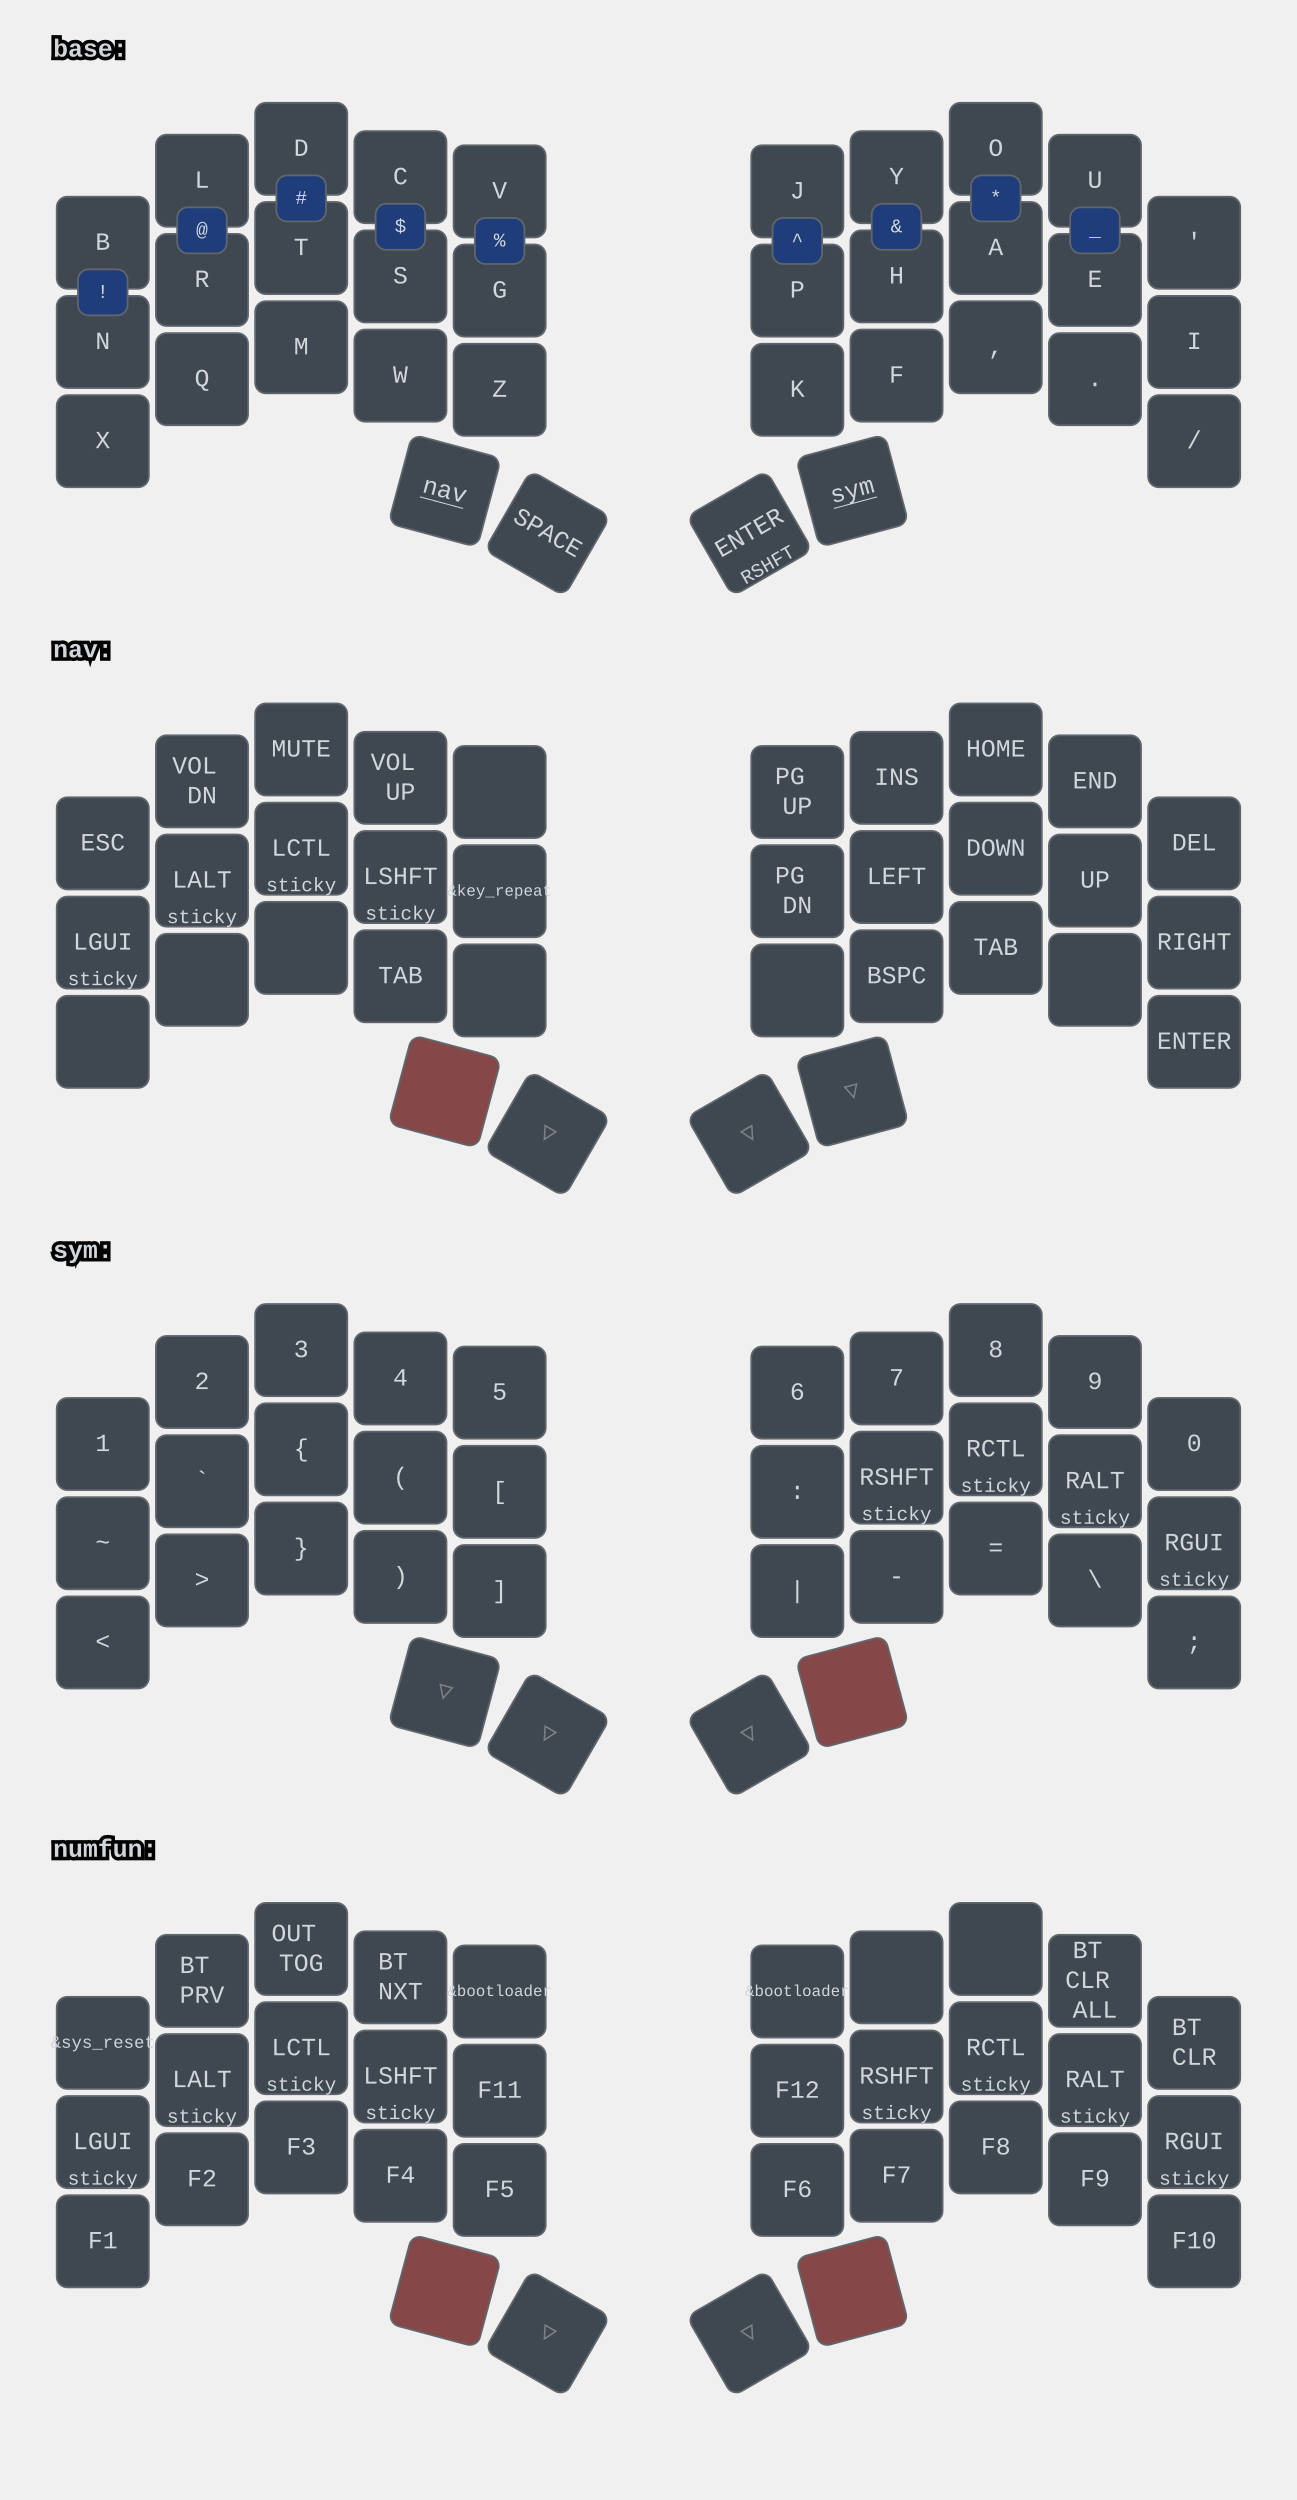
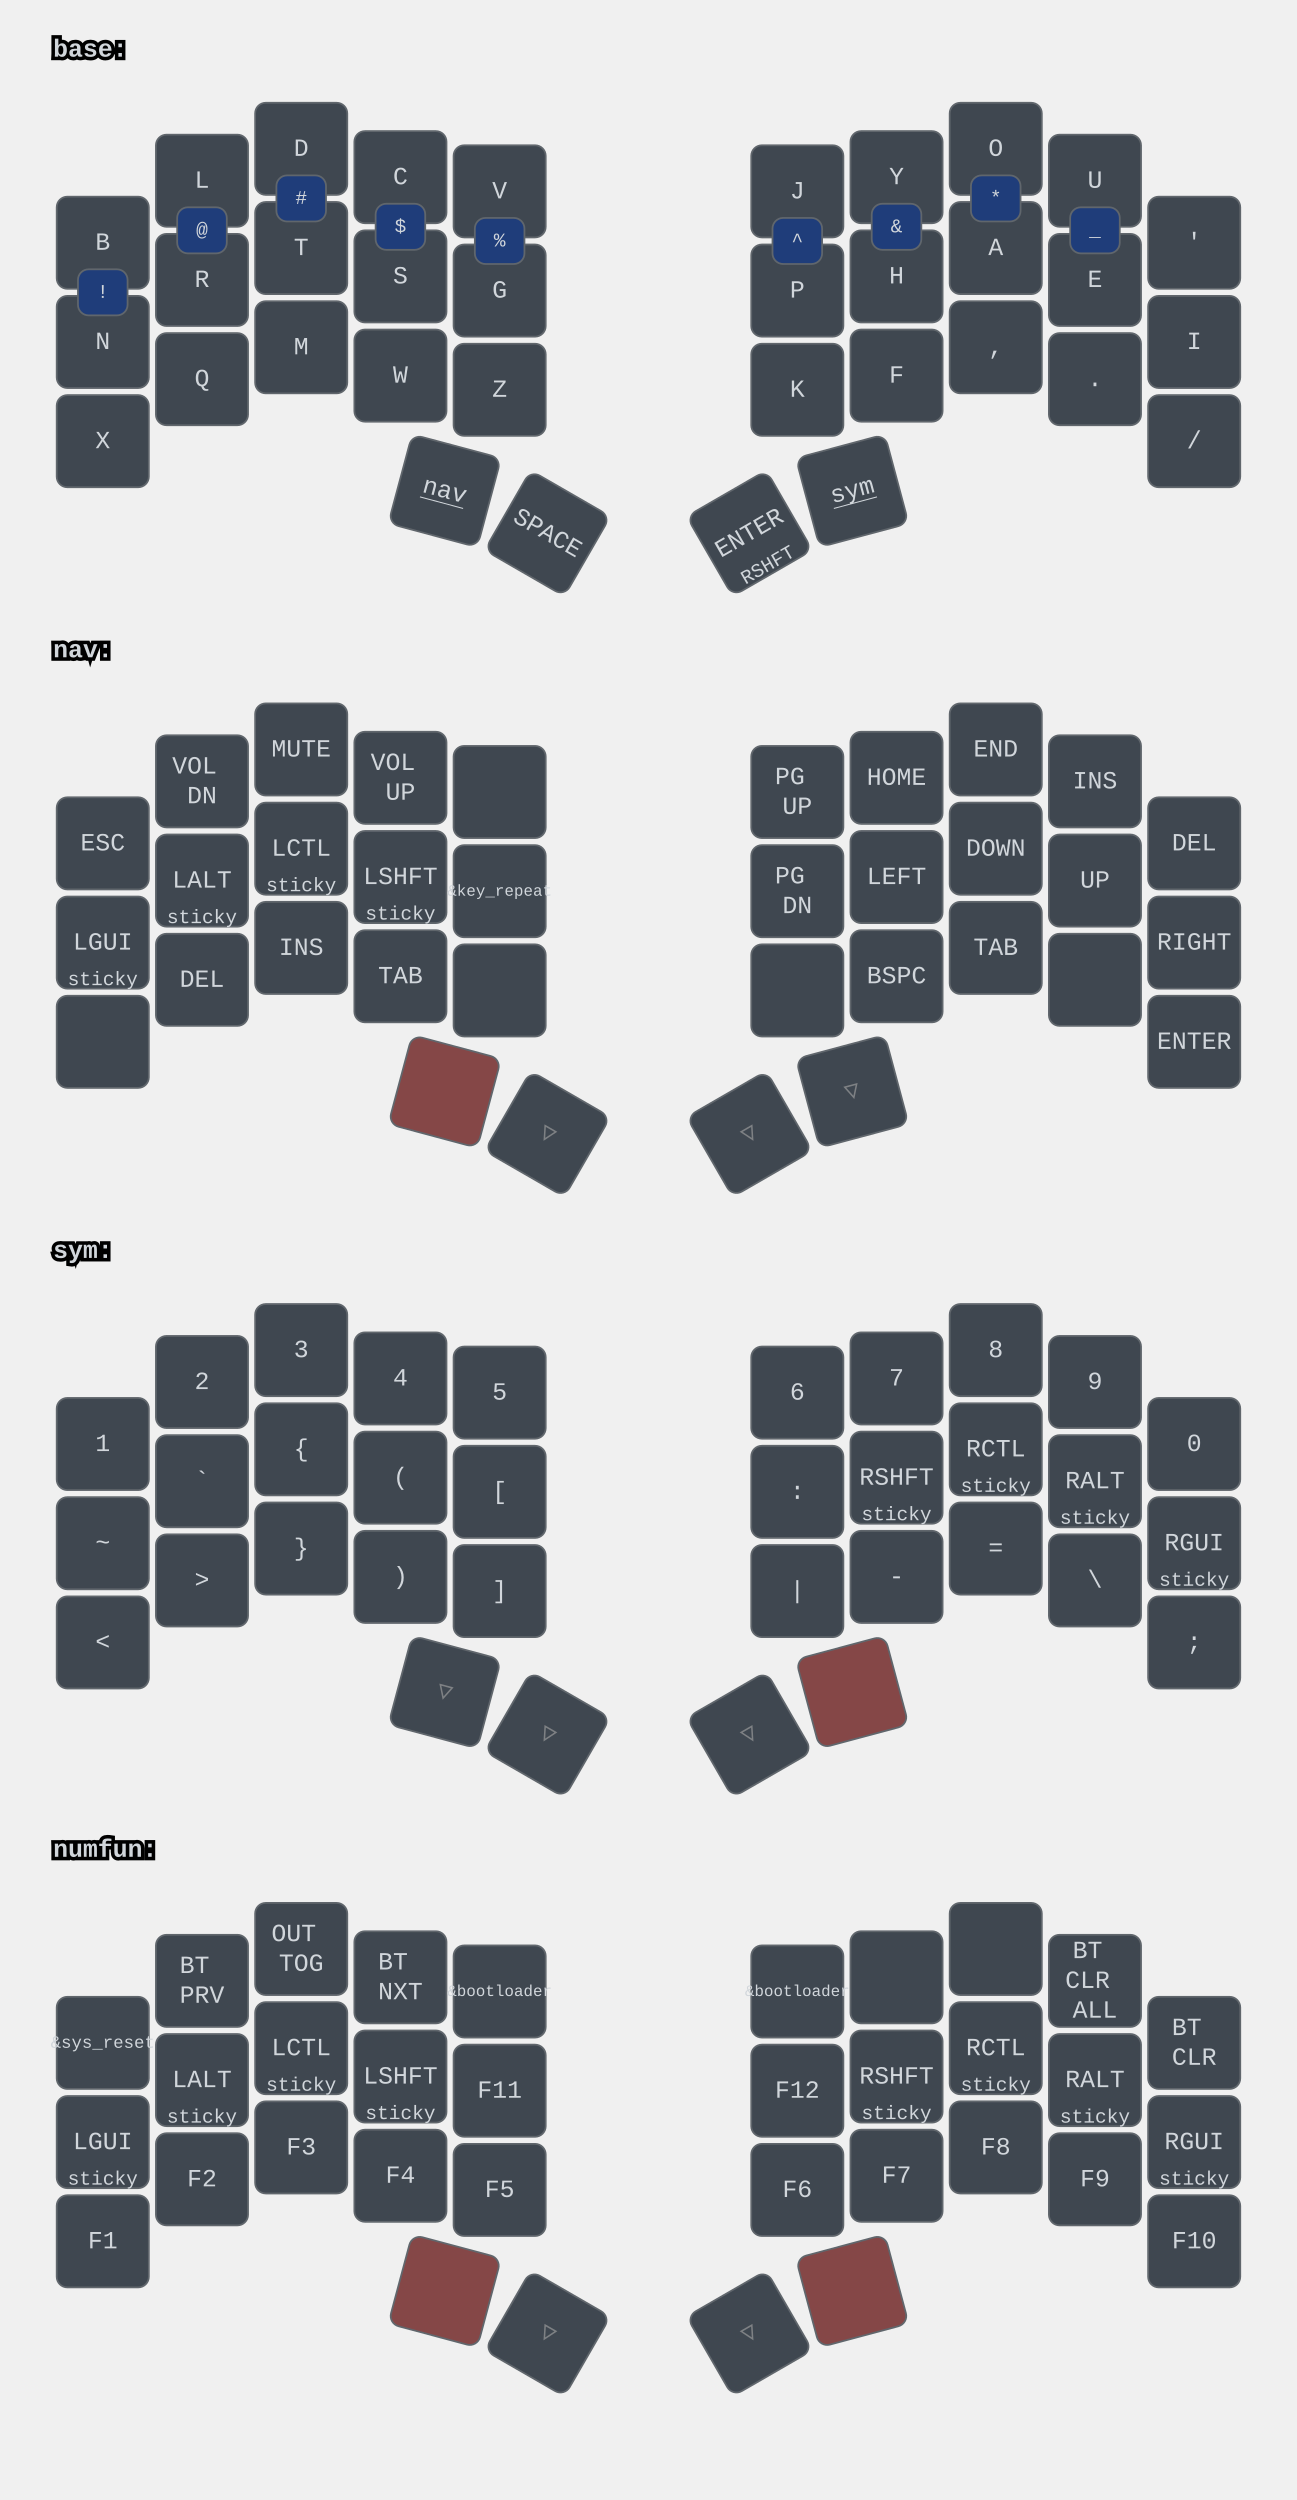
<svg xmlns="http://www.w3.org/2000/svg" width="732" height="1411" viewBox="0 0 732 1411" class="keymap">
  <style>/* inherit to force styles through use tags */
svg path {
    fill: inherit;
}

/* font and background color specifications */
svg.keymap {
    font-family: SFMono-Regular,Consolas,Liberation Mono,Menlo,monospace;
    font-size: 14px;
    font-kerning: normal;
    text-rendering: optimizeLegibility;
    fill: #24292e;
}

/* default key styling */
rect.key {
    fill: #f6f8fa;
}

rect.key, rect.combo {
    stroke: #c9cccf;
    stroke-width: 1;
}

/* default key side styling, only used is draw_key_sides is set */
rect.side {
    filter: brightness(90%);
}

/* color accent for combo boxes */
rect.combo, rect.combo-separate {
    fill: #cdf;
}

/* color accent for held keys */
rect.held, rect.combo.held {
    fill: #fdd;
}

/* color accent for ghost (optional) keys */
rect.ghost, rect.combo.ghost {
    stroke-dasharray: 4, 4;
    stroke-width: 2;
}

text {
    text-anchor: middle;
    dominant-baseline: middle;
}

/* styling for layer labels */
text.label {
    font-weight: bold;
    text-anchor: start;
    stroke: white;
    stroke-width: 4;
    paint-order: stroke;
}

/* styling for optional footer */
text.footer {
    text-anchor: end;
    dominant-baseline: auto;
    stroke: white;
    stroke-width: 4;
    paint-order: stroke;
}

/* styling for combo tap, and key non-tap label text */
text.combo, text.hold, text.shifted, text.left, text.right, text.tl, text.tr, text.bl, text.br {
    font-size: 11px;
}

text.hold, text.bl, text.br {
    text-anchor: middle;
    dominant-baseline: auto;
}

text.shifted, text.tl, text.tr {
    text-anchor: middle;
    dominant-baseline: hanging;
}

text.left, text.tl, text.bl {
    text-anchor: start;
}

text.right, text.tr, text.br {
    text-anchor: end;
}

text.layer-activator {
    text-decoration: underline;
}

/* styling for hold/shifted label text in combo box */
text.combo.hold, text.combo.shifted, text.combo.left, text.combo.right {
    font-size: 8px;
}

/* lighter symbol for transparent keys */
text.trans {
    fill: #7b7e81;
}

/* styling for combo dendrons */
path.combo {
    stroke-width: 1;
    stroke: gray;
    fill: none;
}

/* Start Tabler Icons Cleanup */
/* cannot use height/width with glyphs */
.icon-tabler &gt; path {
    fill: inherit;
    stroke: inherit;
    stroke-width: 2;
}
/* hide tabler's default box */
.icon-tabler &gt; path[stroke="none"][fill="none"] {
    visibility: hidden;
}
/* End Tabler Icons Cleanup */

svg.keymap { fill: #d1d6db; }
rect.key { fill: #3f4750; }
rect.key, rect.combo { stroke: #60666c; }
rect.combo, rect.combo-separate { fill: #1f3d7a; }
rect.held, rect.combo.held { fill: #854747; }
text.label, text.footer { stroke: black; }
text.trans { fill: #7e8184; }
path.combo { stroke: #7f7f7f; }
</style>
  <g transform="translate(30, 0)" class="layer-base">
    <text x="0" y="28" class="label" id="base">base:</text>
    <g transform="translate(0, 56)">
      <g transform="translate(28, 81)" class="key keypos-0">
        <rect rx="6" ry="6" x="-26" y="-26" width="52" height="52" class="key" />
        <text x="0" y="0" class="key tap">B</text>
      </g>
      <g transform="translate(84, 46)" class="key keypos-1">
        <rect rx="6" ry="6" x="-26" y="-26" width="52" height="52" class="key" />
        <text x="0" y="0" class="key tap">L</text>
      </g>
      <g transform="translate(140, 28)" class="key keypos-2">
        <rect rx="6" ry="6" x="-26" y="-26" width="52" height="52" class="key" />
        <text x="0" y="0" class="key tap">D</text>
      </g>
      <g transform="translate(196, 44)" class="key keypos-3">
        <rect rx="6" ry="6" x="-26" y="-26" width="52" height="52" class="key" />
        <text x="0" y="0" class="key tap">C</text>
      </g>
      <g transform="translate(252, 52)" class="key keypos-4">
        <rect rx="6" ry="6" x="-26" y="-26" width="52" height="52" class="key" />
        <text x="0" y="0" class="key tap">V</text>
      </g>
      <g transform="translate(420, 52)" class="key keypos-5">
        <rect rx="6" ry="6" x="-26" y="-26" width="52" height="52" class="key" />
        <text x="0" y="0" class="key tap">J</text>
      </g>
      <g transform="translate(476, 44)" class="key keypos-6">
        <rect rx="6" ry="6" x="-26" y="-26" width="52" height="52" class="key" />
        <text x="0" y="0" class="key tap">Y</text>
      </g>
      <g transform="translate(532, 28)" class="key keypos-7">
        <rect rx="6" ry="6" x="-26" y="-26" width="52" height="52" class="key" />
        <text x="0" y="0" class="key tap">O</text>
      </g>
      <g transform="translate(588, 46)" class="key keypos-8">
        <rect rx="6" ry="6" x="-26" y="-26" width="52" height="52" class="key" />
        <text x="0" y="0" class="key tap">U</text>
      </g>
      <g transform="translate(644, 81)" class="key keypos-9">
        <rect rx="6" ry="6" x="-26" y="-26" width="52" height="52" class="key" />
        <text x="0" y="0" class="key tap">'</text>
      </g>
      <g transform="translate(28, 137)" class="key keypos-10">
        <rect rx="6" ry="6" x="-26" y="-26" width="52" height="52" class="key" />
        <text x="0" y="0" class="key tap">N</text>
      </g>
      <g transform="translate(84, 102)" class="key keypos-11">
        <rect rx="6" ry="6" x="-26" y="-26" width="52" height="52" class="key" />
        <text x="0" y="0" class="key tap">R</text>
      </g>
      <g transform="translate(140, 84)" class="key keypos-12">
        <rect rx="6" ry="6" x="-26" y="-26" width="52" height="52" class="key" />
        <text x="0" y="0" class="key tap">T</text>
      </g>
      <g transform="translate(196, 100)" class="key keypos-13">
        <rect rx="6" ry="6" x="-26" y="-26" width="52" height="52" class="key" />
        <text x="0" y="0" class="key tap">S</text>
      </g>
      <g transform="translate(252, 108)" class="key keypos-14">
        <rect rx="6" ry="6" x="-26" y="-26" width="52" height="52" class="key" />
        <text x="0" y="0" class="key tap">G</text>
      </g>
      <g transform="translate(420, 108)" class="key keypos-15">
        <rect rx="6" ry="6" x="-26" y="-26" width="52" height="52" class="key" />
        <text x="0" y="0" class="key tap">P</text>
      </g>
      <g transform="translate(476, 100)" class="key keypos-16">
        <rect rx="6" ry="6" x="-26" y="-26" width="52" height="52" class="key" />
        <text x="0" y="0" class="key tap">H</text>
      </g>
      <g transform="translate(532, 84)" class="key keypos-17">
        <rect rx="6" ry="6" x="-26" y="-26" width="52" height="52" class="key" />
        <text x="0" y="0" class="key tap">A</text>
      </g>
      <g transform="translate(588, 102)" class="key keypos-18">
        <rect rx="6" ry="6" x="-26" y="-26" width="52" height="52" class="key" />
        <text x="0" y="0" class="key tap">E</text>
      </g>
      <g transform="translate(644, 137)" class="key keypos-19">
        <rect rx="6" ry="6" x="-26" y="-26" width="52" height="52" class="key" />
        <text x="0" y="0" class="key tap">I</text>
      </g>
      <g transform="translate(28, 193)" class="key keypos-20">
        <rect rx="6" ry="6" x="-26" y="-26" width="52" height="52" class="key" />
        <text x="0" y="0" class="key tap">X</text>
      </g>
      <g transform="translate(84, 158)" class="key keypos-21">
        <rect rx="6" ry="6" x="-26" y="-26" width="52" height="52" class="key" />
        <text x="0" y="0" class="key tap">Q</text>
      </g>
      <g transform="translate(140, 140)" class="key keypos-22">
        <rect rx="6" ry="6" x="-26" y="-26" width="52" height="52" class="key" />
        <text x="0" y="0" class="key tap">M</text>
      </g>
      <g transform="translate(196, 156)" class="key keypos-23">
        <rect rx="6" ry="6" x="-26" y="-26" width="52" height="52" class="key" />
        <text x="0" y="0" class="key tap">W</text>
      </g>
      <g transform="translate(252, 164)" class="key keypos-24">
        <rect rx="6" ry="6" x="-26" y="-26" width="52" height="52" class="key" />
        <text x="0" y="0" class="key tap">Z</text>
      </g>
      <g transform="translate(420, 164)" class="key keypos-25">
        <rect rx="6" ry="6" x="-26" y="-26" width="52" height="52" class="key" />
        <text x="0" y="0" class="key tap">K</text>
      </g>
      <g transform="translate(476, 156)" class="key keypos-26">
        <rect rx="6" ry="6" x="-26" y="-26" width="52" height="52" class="key" />
        <text x="0" y="0" class="key tap">F</text>
      </g>
      <g transform="translate(532, 140)" class="key keypos-27">
        <rect rx="6" ry="6" x="-26" y="-26" width="52" height="52" class="key" />
        <text x="0" y="0" class="key tap">,</text>
      </g>
      <g transform="translate(588, 158)" class="key keypos-28">
        <rect rx="6" ry="6" x="-26" y="-26" width="52" height="52" class="key" />
        <text x="0" y="0" class="key tap">.</text>
      </g>
      <g transform="translate(644, 193)" class="key keypos-29">
        <rect rx="6" ry="6" x="-26" y="-26" width="52" height="52" class="key" />
        <text x="0" y="0" class="key tap">/</text>
      </g>
      <g transform="translate(221, 221) rotate(15.0)" class="key keypos-30">
        <rect rx="6" ry="6" x="-26" y="-26" width="52" height="52" class="key" />
        <a href="#nav">
          <text x="0" y="0" class="key tap layer-activator">nav</text>
        </a>
      </g>
      <g transform="translate(279, 245) rotate(30.0)" class="key keypos-31">
        <rect rx="6" ry="6" x="-26" y="-26" width="52" height="52" class="key" />
        <text x="0" y="0" class="key tap">SPACE</text>
      </g>
      <g transform="translate(393, 245) rotate(-30.0)" class="key keypos-32">
        <rect rx="6" ry="6" x="-26" y="-26" width="52" height="52" class="key" />
        <text x="0" y="0" class="key tap">ENTER</text>
        <text x="0" y="24" class="key hold">RSHFT</text>
      </g>
      <g transform="translate(451, 221) rotate(-15.0)" class="key keypos-33">
        <rect rx="6" ry="6" x="-26" y="-26" width="52" height="52" class="key" />
        <a href="#sym">
          <text x="0" y="0" class="key tap layer-activator">sym</text>
        </a>
      </g>
      <g class="combo combopos-0">
        <rect rx="6" ry="6" x="14" y="96" width="28" height="26" class="combo" />
        <text x="28" y="109" class="combo tap">!</text>
      </g>
      <g class="combo combopos-1">
        <rect rx="6" ry="6" x="70" y="61" width="28" height="26" class="combo" />
        <text x="84" y="74" class="combo tap">@</text>
      </g>
      <g class="combo combopos-2">
        <rect rx="6" ry="6" x="126" y="43" width="28" height="26" class="combo" />
        <text x="140" y="56" class="combo tap">#</text>
      </g>
      <g class="combo combopos-3">
        <rect rx="6" ry="6" x="182" y="59" width="28" height="26" class="combo" />
        <text x="196" y="72" class="combo tap">$</text>
      </g>
      <g class="combo combopos-4">
        <rect rx="6" ry="6" x="238" y="67" width="28" height="26" class="combo" />
        <text x="252" y="80" class="combo tap">%</text>
      </g>
      <g class="combo combopos-5">
        <rect rx="6" ry="6" x="406" y="67" width="28" height="26" class="combo" />
        <text x="420" y="80" class="combo tap">^</text>
      </g>
      <g class="combo combopos-6">
        <rect rx="6" ry="6" x="462" y="59" width="28" height="26" class="combo" />
        <text x="476" y="72" class="combo tap">&amp;</text>
      </g>
      <g class="combo combopos-7">
        <rect rx="6" ry="6" x="518" y="43" width="28" height="26" class="combo" />
        <text x="532" y="56" class="combo tap">*</text>
      </g>
      <g class="combo combopos-8">
        <rect rx="6" ry="6" x="574" y="61" width="28" height="26" class="combo" />
        <text x="588" y="74" class="combo tap">_</text>
      </g>
    </g>
  </g>
  <g transform="translate(30, 339)" class="layer-nav">
    <text x="0" y="28" class="label" id="nav">nav:</text>
    <g transform="translate(0, 56)">
      <g transform="translate(28, 81)" class="key keypos-0">
        <rect rx="6" ry="6" x="-26" y="-26" width="52" height="52" class="key" />
        <text x="0" y="0" class="key tap">ESC</text>
      </g>
      <g transform="translate(84, 46)" class="key keypos-1">
        <rect rx="6" ry="6" x="-26" y="-26" width="52" height="52" class="key" />
        <text x="0" y="0" class="key tap">
          <tspan x="0" dy="-0.6em">VOL</tspan>
          <tspan x="0" dy="1.2em">DN</tspan>
        </text>
      </g>
      <g transform="translate(140, 28)" class="key keypos-2">
        <rect rx="6" ry="6" x="-26" y="-26" width="52" height="52" class="key" />
        <text x="0" y="0" class="key tap">MUTE</text>
      </g>
      <g transform="translate(196, 44)" class="key keypos-3">
        <rect rx="6" ry="6" x="-26" y="-26" width="52" height="52" class="key" />
        <text x="0" y="0" class="key tap">
          <tspan x="0" dy="-0.6em">VOL</tspan>
          <tspan x="0" dy="1.2em">UP</tspan>
        </text>
      </g>
      <g transform="translate(252, 52)" class="key keypos-4">
        <rect rx="6" ry="6" x="-26" y="-26" width="52" height="52" class="key" />
      </g>
      <g transform="translate(420, 52)" class="key keypos-5">
        <rect rx="6" ry="6" x="-26" y="-26" width="52" height="52" class="key" />
        <text x="0" y="0" class="key tap">
          <tspan x="0" dy="-0.6em">PG</tspan>
          <tspan x="0" dy="1.2em">UP</tspan>
        </text>
      </g>
      <g transform="translate(476, 44)" class="key keypos-6">
        <rect rx="6" ry="6" x="-26" y="-26" width="52" height="52" class="key" />
+         <text x="0" y="0" class="key tap">HOME</text>
+       </g>
+       <g transform="translate(532, 28)" class="key keypos-7">
+         <rect rx="6" ry="6" x="-26" y="-26" width="52" height="52" class="key" />
+         <text x="0" y="0" class="key tap">END</text>
+       </g>
+       <g transform="translate(588, 46)" class="key keypos-8">
+         <rect rx="6" ry="6" x="-26" y="-26" width="52" height="52" class="key" />
        <text x="0" y="0" class="key tap">INS</text>
-       </g>
-       <g transform="translate(532, 28)" class="key keypos-7">
-         <rect rx="6" ry="6" x="-26" y="-26" width="52" height="52" class="key" />
-         <text x="0" y="0" class="key tap">HOME</text>
-       </g>
-       <g transform="translate(588, 46)" class="key keypos-8">
-         <rect rx="6" ry="6" x="-26" y="-26" width="52" height="52" class="key" />
-         <text x="0" y="0" class="key tap">END</text>
      </g>
      <g transform="translate(644, 81)" class="key keypos-9">
        <rect rx="6" ry="6" x="-26" y="-26" width="52" height="52" class="key" />
        <text x="0" y="0" class="key tap">DEL</text>
      </g>
      <g transform="translate(28, 137)" class="key keypos-10">
        <rect rx="6" ry="6" x="-26" y="-26" width="52" height="52" class="key" />
        <text x="0" y="0" class="key tap">LGUI</text>
        <text x="0" y="24" class="key hold">sticky</text>
      </g>
      <g transform="translate(84, 102)" class="key keypos-11">
        <rect rx="6" ry="6" x="-26" y="-26" width="52" height="52" class="key" />
        <text x="0" y="0" class="key tap">LALT</text>
        <text x="0" y="24" class="key hold">sticky</text>
      </g>
      <g transform="translate(140, 84)" class="key keypos-12">
        <rect rx="6" ry="6" x="-26" y="-26" width="52" height="52" class="key" />
        <text x="0" y="0" class="key tap">LCTL</text>
        <text x="0" y="24" class="key hold">sticky</text>
      </g>
      <g transform="translate(196, 100)" class="key keypos-13">
        <rect rx="6" ry="6" x="-26" y="-26" width="52" height="52" class="key" />
        <text x="0" y="0" class="key tap">LSHFT</text>
        <text x="0" y="24" class="key hold">sticky</text>
      </g>
      <g transform="translate(252, 108)" class="key keypos-14">
        <rect rx="6" ry="6" x="-26" y="-26" width="52" height="52" class="key" />
        <text x="0" y="0" class="key tap">
          <tspan style="font-size: 64%">&amp;key_repeat</tspan>
        </text>
      </g>
      <g transform="translate(420, 108)" class="key keypos-15">
        <rect rx="6" ry="6" x="-26" y="-26" width="52" height="52" class="key" />
        <text x="0" y="0" class="key tap">
          <tspan x="0" dy="-0.6em">PG</tspan>
          <tspan x="0" dy="1.2em">DN</tspan>
        </text>
      </g>
      <g transform="translate(476, 100)" class="key keypos-16">
        <rect rx="6" ry="6" x="-26" y="-26" width="52" height="52" class="key" />
        <text x="0" y="0" class="key tap">LEFT</text>
      </g>
      <g transform="translate(532, 84)" class="key keypos-17">
        <rect rx="6" ry="6" x="-26" y="-26" width="52" height="52" class="key" />
        <text x="0" y="0" class="key tap">DOWN</text>
      </g>
      <g transform="translate(588, 102)" class="key keypos-18">
        <rect rx="6" ry="6" x="-26" y="-26" width="52" height="52" class="key" />
        <text x="0" y="0" class="key tap">UP</text>
      </g>
      <g transform="translate(644, 137)" class="key keypos-19">
        <rect rx="6" ry="6" x="-26" y="-26" width="52" height="52" class="key" />
        <text x="0" y="0" class="key tap">RIGHT</text>
      </g>
      <g transform="translate(28, 193)" class="key keypos-20">
        <rect rx="6" ry="6" x="-26" y="-26" width="52" height="52" class="key" />
      </g>
      <g transform="translate(84, 158)" class="key keypos-21">
        <rect rx="6" ry="6" x="-26" y="-26" width="52" height="52" class="key" />
+         <text x="0" y="0" class="key tap">DEL</text>
      </g>
      <g transform="translate(140, 140)" class="key keypos-22">
        <rect rx="6" ry="6" x="-26" y="-26" width="52" height="52" class="key" />
+         <text x="0" y="0" class="key tap">INS</text>
      </g>
      <g transform="translate(196, 156)" class="key keypos-23">
        <rect rx="6" ry="6" x="-26" y="-26" width="52" height="52" class="key" />
        <text x="0" y="0" class="key tap">TAB</text>
      </g>
      <g transform="translate(252, 164)" class="key keypos-24">
        <rect rx="6" ry="6" x="-26" y="-26" width="52" height="52" class="key" />
      </g>
      <g transform="translate(420, 164)" class="key keypos-25">
        <rect rx="6" ry="6" x="-26" y="-26" width="52" height="52" class="key" />
      </g>
      <g transform="translate(476, 156)" class="key keypos-26">
        <rect rx="6" ry="6" x="-26" y="-26" width="52" height="52" class="key" />
        <text x="0" y="0" class="key tap">BSPC</text>
      </g>
      <g transform="translate(532, 140)" class="key keypos-27">
        <rect rx="6" ry="6" x="-26" y="-26" width="52" height="52" class="key" />
        <text x="0" y="0" class="key tap">TAB</text>
      </g>
      <g transform="translate(588, 158)" class="key keypos-28">
        <rect rx="6" ry="6" x="-26" y="-26" width="52" height="52" class="key" />
      </g>
      <g transform="translate(644, 193)" class="key keypos-29">
        <rect rx="6" ry="6" x="-26" y="-26" width="52" height="52" class="key" />
        <text x="0" y="0" class="key tap">ENTER</text>
      </g>
      <g transform="translate(221, 221) rotate(15.0)" class="key held keypos-30">
        <rect rx="6" ry="6" x="-26" y="-26" width="52" height="52" class="key held" />
      </g>
      <g transform="translate(279, 245) rotate(30.0)" class="key trans keypos-31">
        <rect rx="6" ry="6" x="-26" y="-26" width="52" height="52" class="key trans" />
        <text x="0" y="0" class="key trans tap">▽</text>
      </g>
      <g transform="translate(393, 245) rotate(-30.0)" class="key trans keypos-32">
        <rect rx="6" ry="6" x="-26" y="-26" width="52" height="52" class="key trans" />
        <text x="0" y="0" class="key trans tap">▽</text>
      </g>
      <g transform="translate(451, 221) rotate(-15.0)" class="key trans keypos-33">
        <rect rx="6" ry="6" x="-26" y="-26" width="52" height="52" class="key trans" />
        <text x="0" y="0" class="key trans tap">▽</text>
      </g>
    </g>
  </g>
  <g transform="translate(30, 678)" class="layer-sym">
    <text x="0" y="28" class="label" id="sym">sym:</text>
    <g transform="translate(0, 56)">
      <g transform="translate(28, 81)" class="key keypos-0">
        <rect rx="6" ry="6" x="-26" y="-26" width="52" height="52" class="key" />
        <text x="0" y="0" class="key tap">1</text>
      </g>
      <g transform="translate(84, 46)" class="key keypos-1">
        <rect rx="6" ry="6" x="-26" y="-26" width="52" height="52" class="key" />
        <text x="0" y="0" class="key tap">2</text>
      </g>
      <g transform="translate(140, 28)" class="key keypos-2">
        <rect rx="6" ry="6" x="-26" y="-26" width="52" height="52" class="key" />
        <text x="0" y="0" class="key tap">3</text>
      </g>
      <g transform="translate(196, 44)" class="key keypos-3">
        <rect rx="6" ry="6" x="-26" y="-26" width="52" height="52" class="key" />
        <text x="0" y="0" class="key tap">4</text>
      </g>
      <g transform="translate(252, 52)" class="key keypos-4">
        <rect rx="6" ry="6" x="-26" y="-26" width="52" height="52" class="key" />
        <text x="0" y="0" class="key tap">5</text>
      </g>
      <g transform="translate(420, 52)" class="key keypos-5">
        <rect rx="6" ry="6" x="-26" y="-26" width="52" height="52" class="key" />
        <text x="0" y="0" class="key tap">6</text>
      </g>
      <g transform="translate(476, 44)" class="key keypos-6">
        <rect rx="6" ry="6" x="-26" y="-26" width="52" height="52" class="key" />
        <text x="0" y="0" class="key tap">7</text>
      </g>
      <g transform="translate(532, 28)" class="key keypos-7">
        <rect rx="6" ry="6" x="-26" y="-26" width="52" height="52" class="key" />
        <text x="0" y="0" class="key tap">8</text>
      </g>
      <g transform="translate(588, 46)" class="key keypos-8">
        <rect rx="6" ry="6" x="-26" y="-26" width="52" height="52" class="key" />
        <text x="0" y="0" class="key tap">9</text>
      </g>
      <g transform="translate(644, 81)" class="key keypos-9">
        <rect rx="6" ry="6" x="-26" y="-26" width="52" height="52" class="key" />
        <text x="0" y="0" class="key tap">0</text>
      </g>
      <g transform="translate(28, 137)" class="key keypos-10">
        <rect rx="6" ry="6" x="-26" y="-26" width="52" height="52" class="key" />
        <text x="0" y="0" class="key tap">~</text>
      </g>
      <g transform="translate(84, 102)" class="key keypos-11">
        <rect rx="6" ry="6" x="-26" y="-26" width="52" height="52" class="key" />
        <text x="0" y="0" class="key tap">`</text>
      </g>
      <g transform="translate(140, 84)" class="key keypos-12">
        <rect rx="6" ry="6" x="-26" y="-26" width="52" height="52" class="key" />
        <text x="0" y="0" class="key tap">{</text>
      </g>
      <g transform="translate(196, 100)" class="key keypos-13">
        <rect rx="6" ry="6" x="-26" y="-26" width="52" height="52" class="key" />
        <text x="0" y="0" class="key tap">(</text>
      </g>
      <g transform="translate(252, 108)" class="key keypos-14">
        <rect rx="6" ry="6" x="-26" y="-26" width="52" height="52" class="key" />
        <text x="0" y="0" class="key tap">[</text>
      </g>
      <g transform="translate(420, 108)" class="key keypos-15">
        <rect rx="6" ry="6" x="-26" y="-26" width="52" height="52" class="key" />
        <text x="0" y="0" class="key tap">:</text>
      </g>
      <g transform="translate(476, 100)" class="key keypos-16">
        <rect rx="6" ry="6" x="-26" y="-26" width="52" height="52" class="key" />
        <text x="0" y="0" class="key tap">RSHFT</text>
        <text x="0" y="24" class="key hold">sticky</text>
      </g>
      <g transform="translate(532, 84)" class="key keypos-17">
        <rect rx="6" ry="6" x="-26" y="-26" width="52" height="52" class="key" />
        <text x="0" y="0" class="key tap">RCTL</text>
        <text x="0" y="24" class="key hold">sticky</text>
      </g>
      <g transform="translate(588, 102)" class="key keypos-18">
        <rect rx="6" ry="6" x="-26" y="-26" width="52" height="52" class="key" />
        <text x="0" y="0" class="key tap">RALT</text>
        <text x="0" y="24" class="key hold">sticky</text>
      </g>
      <g transform="translate(644, 137)" class="key keypos-19">
        <rect rx="6" ry="6" x="-26" y="-26" width="52" height="52" class="key" />
        <text x="0" y="0" class="key tap">RGUI</text>
        <text x="0" y="24" class="key hold">sticky</text>
      </g>
      <g transform="translate(28, 193)" class="key keypos-20">
        <rect rx="6" ry="6" x="-26" y="-26" width="52" height="52" class="key" />
        <text x="0" y="0" class="key tap">&lt;</text>
      </g>
      <g transform="translate(84, 158)" class="key keypos-21">
        <rect rx="6" ry="6" x="-26" y="-26" width="52" height="52" class="key" />
        <text x="0" y="0" class="key tap">&gt;</text>
      </g>
      <g transform="translate(140, 140)" class="key keypos-22">
        <rect rx="6" ry="6" x="-26" y="-26" width="52" height="52" class="key" />
        <text x="0" y="0" class="key tap">}</text>
      </g>
      <g transform="translate(196, 156)" class="key keypos-23">
        <rect rx="6" ry="6" x="-26" y="-26" width="52" height="52" class="key" />
        <text x="0" y="0" class="key tap">)</text>
      </g>
      <g transform="translate(252, 164)" class="key keypos-24">
        <rect rx="6" ry="6" x="-26" y="-26" width="52" height="52" class="key" />
        <text x="0" y="0" class="key tap">]</text>
      </g>
      <g transform="translate(420, 164)" class="key keypos-25">
        <rect rx="6" ry="6" x="-26" y="-26" width="52" height="52" class="key" />
        <text x="0" y="0" class="key tap">|</text>
      </g>
      <g transform="translate(476, 156)" class="key keypos-26">
        <rect rx="6" ry="6" x="-26" y="-26" width="52" height="52" class="key" />
        <text x="0" y="0" class="key tap">-</text>
      </g>
      <g transform="translate(532, 140)" class="key keypos-27">
        <rect rx="6" ry="6" x="-26" y="-26" width="52" height="52" class="key" />
        <text x="0" y="0" class="key tap">=</text>
      </g>
      <g transform="translate(588, 158)" class="key keypos-28">
        <rect rx="6" ry="6" x="-26" y="-26" width="52" height="52" class="key" />
        <text x="0" y="0" class="key tap">\</text>
      </g>
      <g transform="translate(644, 193)" class="key keypos-29">
        <rect rx="6" ry="6" x="-26" y="-26" width="52" height="52" class="key" />
        <text x="0" y="0" class="key tap">;</text>
      </g>
      <g transform="translate(221, 221) rotate(15.0)" class="key trans keypos-30">
        <rect rx="6" ry="6" x="-26" y="-26" width="52" height="52" class="key trans" />
        <text x="0" y="0" class="key trans tap">▽</text>
      </g>
      <g transform="translate(279, 245) rotate(30.0)" class="key trans keypos-31">
        <rect rx="6" ry="6" x="-26" y="-26" width="52" height="52" class="key trans" />
        <text x="0" y="0" class="key trans tap">▽</text>
      </g>
      <g transform="translate(393, 245) rotate(-30.0)" class="key trans keypos-32">
        <rect rx="6" ry="6" x="-26" y="-26" width="52" height="52" class="key trans" />
        <text x="0" y="0" class="key trans tap">▽</text>
      </g>
      <g transform="translate(451, 221) rotate(-15.0)" class="key held keypos-33">
        <rect rx="6" ry="6" x="-26" y="-26" width="52" height="52" class="key held" />
      </g>
    </g>
  </g>
  <g transform="translate(30, 1016)" class="layer-numfun">
    <text x="0" y="28" class="label" id="numfun">numfun:</text>
    <g transform="translate(0, 56)">
      <g transform="translate(28, 81)" class="key keypos-0">
        <rect rx="6" ry="6" x="-26" y="-26" width="52" height="52" class="key" />
        <text x="0" y="0" class="key tap">
          <tspan style="font-size: 70%">&amp;sys_reset</tspan>
        </text>
      </g>
      <g transform="translate(84, 46)" class="key keypos-1">
        <rect rx="6" ry="6" x="-26" y="-26" width="52" height="52" class="key" />
        <text x="0" y="0" class="key tap">
          <tspan x="0" dy="-0.6em">BT</tspan>
          <tspan x="0" dy="1.2em">PRV</tspan>
        </text>
      </g>
      <g transform="translate(140, 28)" class="key keypos-2">
        <rect rx="6" ry="6" x="-26" y="-26" width="52" height="52" class="key" />
        <text x="0" y="0" class="key tap">
          <tspan x="0" dy="-0.6em">OUT</tspan>
          <tspan x="0" dy="1.2em">TOG</tspan>
        </text>
      </g>
      <g transform="translate(196, 44)" class="key keypos-3">
        <rect rx="6" ry="6" x="-26" y="-26" width="52" height="52" class="key" />
        <text x="0" y="0" class="key tap">
          <tspan x="0" dy="-0.6em">BT</tspan>
          <tspan x="0" dy="1.2em">NXT</tspan>
        </text>
      </g>
      <g transform="translate(252, 52)" class="key keypos-4">
        <rect rx="6" ry="6" x="-26" y="-26" width="52" height="52" class="key" />
        <text x="0" y="0" class="key tap">
          <tspan style="font-size: 64%">&amp;bootloader</tspan>
        </text>
      </g>
      <g transform="translate(420, 52)" class="key keypos-5">
        <rect rx="6" ry="6" x="-26" y="-26" width="52" height="52" class="key" />
        <text x="0" y="0" class="key tap">
          <tspan style="font-size: 64%">&amp;bootloader</tspan>
        </text>
      </g>
      <g transform="translate(476, 44)" class="key keypos-6">
        <rect rx="6" ry="6" x="-26" y="-26" width="52" height="52" class="key" />
      </g>
      <g transform="translate(532, 28)" class="key keypos-7">
        <rect rx="6" ry="6" x="-26" y="-26" width="52" height="52" class="key" />
      </g>
      <g transform="translate(588, 46)" class="key keypos-8">
        <rect rx="6" ry="6" x="-26" y="-26" width="52" height="52" class="key" />
        <text x="0" y="0" class="key tap">
          <tspan x="0" dy="-1.2em">BT</tspan>
          <tspan x="0" dy="1.2em">CLR</tspan>
          <tspan x="0" dy="1.2em">ALL</tspan>
        </text>
      </g>
      <g transform="translate(644, 81)" class="key keypos-9">
        <rect rx="6" ry="6" x="-26" y="-26" width="52" height="52" class="key" />
        <text x="0" y="0" class="key tap">
          <tspan x="0" dy="-0.6em">BT</tspan>
          <tspan x="0" dy="1.2em">CLR</tspan>
        </text>
      </g>
      <g transform="translate(28, 137)" class="key keypos-10">
        <rect rx="6" ry="6" x="-26" y="-26" width="52" height="52" class="key" />
        <text x="0" y="0" class="key tap">LGUI</text>
        <text x="0" y="24" class="key hold">sticky</text>
      </g>
      <g transform="translate(84, 102)" class="key keypos-11">
        <rect rx="6" ry="6" x="-26" y="-26" width="52" height="52" class="key" />
        <text x="0" y="0" class="key tap">LALT</text>
        <text x="0" y="24" class="key hold">sticky</text>
      </g>
      <g transform="translate(140, 84)" class="key keypos-12">
        <rect rx="6" ry="6" x="-26" y="-26" width="52" height="52" class="key" />
        <text x="0" y="0" class="key tap">LCTL</text>
        <text x="0" y="24" class="key hold">sticky</text>
      </g>
      <g transform="translate(196, 100)" class="key keypos-13">
        <rect rx="6" ry="6" x="-26" y="-26" width="52" height="52" class="key" />
        <text x="0" y="0" class="key tap">LSHFT</text>
        <text x="0" y="24" class="key hold">sticky</text>
      </g>
      <g transform="translate(252, 108)" class="key keypos-14">
        <rect rx="6" ry="6" x="-26" y="-26" width="52" height="52" class="key" />
        <text x="0" y="0" class="key tap">F11</text>
      </g>
      <g transform="translate(420, 108)" class="key keypos-15">
        <rect rx="6" ry="6" x="-26" y="-26" width="52" height="52" class="key" />
        <text x="0" y="0" class="key tap">F12</text>
      </g>
      <g transform="translate(476, 100)" class="key keypos-16">
        <rect rx="6" ry="6" x="-26" y="-26" width="52" height="52" class="key" />
        <text x="0" y="0" class="key tap">RSHFT</text>
        <text x="0" y="24" class="key hold">sticky</text>
      </g>
      <g transform="translate(532, 84)" class="key keypos-17">
        <rect rx="6" ry="6" x="-26" y="-26" width="52" height="52" class="key" />
        <text x="0" y="0" class="key tap">RCTL</text>
        <text x="0" y="24" class="key hold">sticky</text>
      </g>
      <g transform="translate(588, 102)" class="key keypos-18">
        <rect rx="6" ry="6" x="-26" y="-26" width="52" height="52" class="key" />
        <text x="0" y="0" class="key tap">RALT</text>
        <text x="0" y="24" class="key hold">sticky</text>
      </g>
      <g transform="translate(644, 137)" class="key keypos-19">
        <rect rx="6" ry="6" x="-26" y="-26" width="52" height="52" class="key" />
        <text x="0" y="0" class="key tap">RGUI</text>
        <text x="0" y="24" class="key hold">sticky</text>
      </g>
      <g transform="translate(28, 193)" class="key keypos-20">
        <rect rx="6" ry="6" x="-26" y="-26" width="52" height="52" class="key" />
        <text x="0" y="0" class="key tap">F1</text>
      </g>
      <g transform="translate(84, 158)" class="key keypos-21">
        <rect rx="6" ry="6" x="-26" y="-26" width="52" height="52" class="key" />
        <text x="0" y="0" class="key tap">F2</text>
      </g>
      <g transform="translate(140, 140)" class="key keypos-22">
        <rect rx="6" ry="6" x="-26" y="-26" width="52" height="52" class="key" />
        <text x="0" y="0" class="key tap">F3</text>
      </g>
      <g transform="translate(196, 156)" class="key keypos-23">
        <rect rx="6" ry="6" x="-26" y="-26" width="52" height="52" class="key" />
        <text x="0" y="0" class="key tap">F4</text>
      </g>
      <g transform="translate(252, 164)" class="key keypos-24">
        <rect rx="6" ry="6" x="-26" y="-26" width="52" height="52" class="key" />
        <text x="0" y="0" class="key tap">F5</text>
      </g>
      <g transform="translate(420, 164)" class="key keypos-25">
        <rect rx="6" ry="6" x="-26" y="-26" width="52" height="52" class="key" />
        <text x="0" y="0" class="key tap">F6</text>
      </g>
      <g transform="translate(476, 156)" class="key keypos-26">
        <rect rx="6" ry="6" x="-26" y="-26" width="52" height="52" class="key" />
        <text x="0" y="0" class="key tap">F7</text>
      </g>
      <g transform="translate(532, 140)" class="key keypos-27">
        <rect rx="6" ry="6" x="-26" y="-26" width="52" height="52" class="key" />
        <text x="0" y="0" class="key tap">F8</text>
      </g>
      <g transform="translate(588, 158)" class="key keypos-28">
        <rect rx="6" ry="6" x="-26" y="-26" width="52" height="52" class="key" />
        <text x="0" y="0" class="key tap">F9</text>
      </g>
      <g transform="translate(644, 193)" class="key keypos-29">
        <rect rx="6" ry="6" x="-26" y="-26" width="52" height="52" class="key" />
        <text x="0" y="0" class="key tap">F10</text>
      </g>
      <g transform="translate(221, 221) rotate(15.0)" class="key held keypos-30">
        <rect rx="6" ry="6" x="-26" y="-26" width="52" height="52" class="key held" />
      </g>
      <g transform="translate(279, 245) rotate(30.0)" class="key trans keypos-31">
        <rect rx="6" ry="6" x="-26" y="-26" width="52" height="52" class="key trans" />
        <text x="0" y="0" class="key trans tap">▽</text>
      </g>
      <g transform="translate(393, 245) rotate(-30.0)" class="key trans keypos-32">
        <rect rx="6" ry="6" x="-26" y="-26" width="52" height="52" class="key trans" />
        <text x="0" y="0" class="key trans tap">▽</text>
      </g>
      <g transform="translate(451, 221) rotate(-15.0)" class="key held keypos-33">
        <rect rx="6" ry="6" x="-26" y="-26" width="52" height="52" class="key held" />
      </g>
    </g>
  </g>
</svg>
